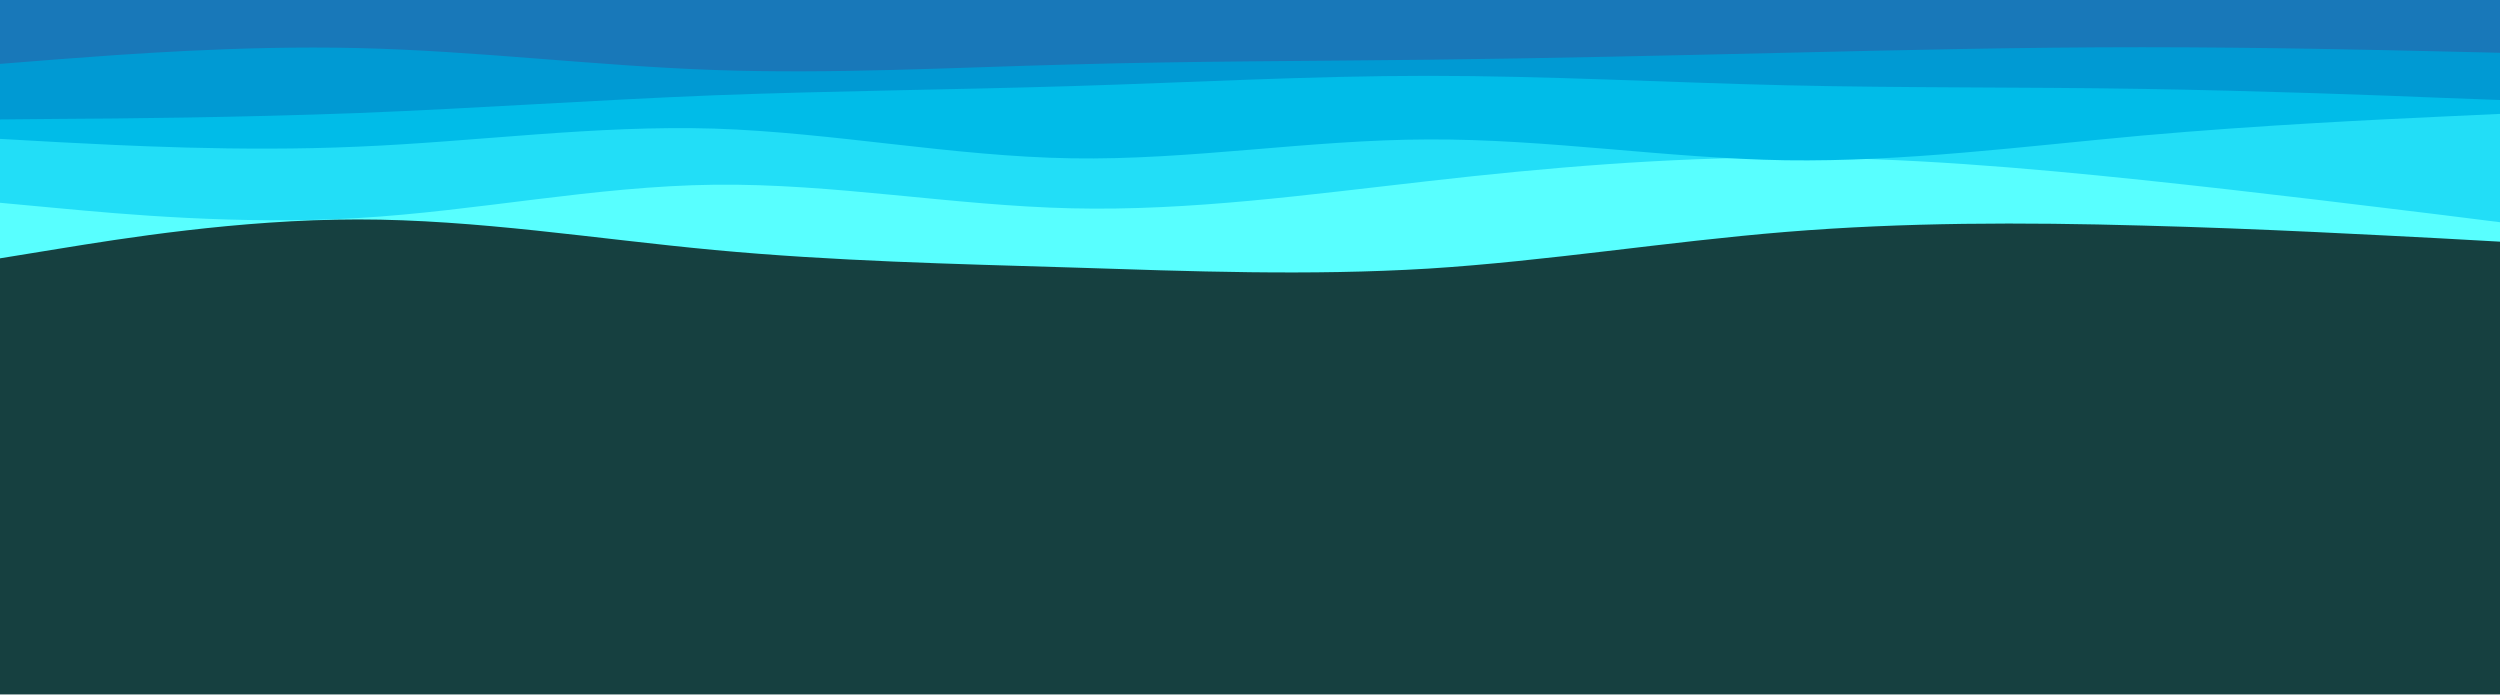
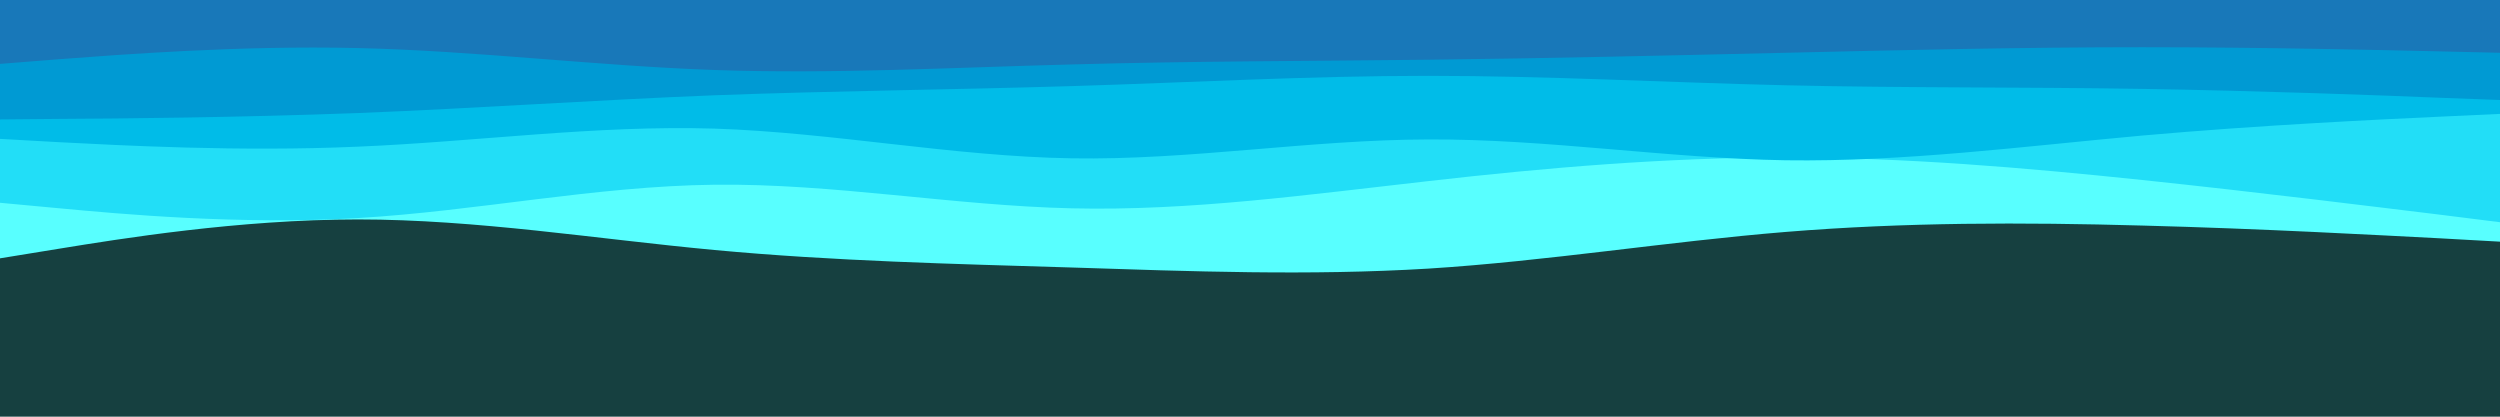
- <svg xmlns="http://www.w3.org/2000/svg" id="visual" viewBox="0 0 900 250" width="900" height="250" version="1.1">
-   <rect x="0" y="0" width="900" height="250" fill="#164040" />
+ <svg xmlns="http://www.w3.org/2000/svg" id="visual" viewBox="0 0 900 150" width="900" height="150" version="1.1">
+   <rect x="0" y="0" width="900" height="150" fill="#164040" />
  <path d="M0 93L21.5 89.5C43 86 86 79 128.8 79C171.7 79 214.3 86 257.2 90C300 94 343 95 385.8 96.3C428.7 97.7 471.3 99.3 514.2 96.7C557 94 600 87 642.8 83.5C685.7 80 728.3 80 771.2 81.2C814 82.3 857 84.7 878.5 85.8L900 87L900 0L878.5 0C857 0 814 0 771.2 0C728.3 0 685.7 0 642.8 0C600 0 557 0 514.2 0C471.3 0 428.7 0 385.8 0C343 0 300 0 257.2 0C214.3 0 171.7 0 128.8 0C86 0 43 0 21.5 0L0 0Z" fill="#58ffff" />
  <path d="M0 73L21.5 75C43 77 86 81 128.8 78.5C171.7 76 214.3 67 257.2 66.5C300 66 343 74 385.8 75C428.7 76 471.3 70 514.2 65.2C557 60.3 600 56.7 642.8 56.7C685.7 56.7 728.3 60.3 771.2 64.8C814 69.3 857 74.7 878.5 77.3L900 80L900 0L878.5 0C857 0 814 0 771.2 0C728.3 0 685.7 0 642.8 0C600 0 557 0 514.2 0C471.3 0 428.7 0 385.8 0C343 0 300 0 257.2 0C214.3 0 171.7 0 128.8 0C86 0 43 0 21.5 0L0 0Z" fill="#22def7" />
  <path d="M0 50L21.5 51.2C43 52.3 86 54.7 128.8 52.8C171.7 51 214.3 45 257.2 46.3C300 47.7 343 56.3 385.8 57C428.7 57.7 471.3 50.3 514.2 50.2C557 50 600 57 642.8 57.7C685.7 58.3 728.3 52.7 771.2 48.8C814 45 857 43 878.5 42L900 41L900 0L878.5 0C857 0 814 0 771.2 0C728.3 0 685.7 0 642.8 0C600 0 557 0 514.2 0C471.3 0 428.7 0 385.8 0C343 0 300 0 257.2 0C214.3 0 171.7 0 128.8 0C86 0 43 0 21.5 0L0 0Z" fill="#00bce8" />
  <path d="M0 43L21.5 42.8C43 42.7 86 42.3 128.8 40.7C171.7 39 214.3 36 257.2 34.3C300 32.7 343 32.3 385.8 31C428.7 29.7 471.3 27.3 514.2 27.3C557 27.3 600 29.7 642.8 30.7C685.7 31.7 728.3 31.3 771.2 32C814 32.7 857 34.3 878.5 35.2L900 36L900 0L878.5 0C857 0 814 0 771.2 0C728.3 0 685.7 0 642.8 0C600 0 557 0 514.2 0C471.3 0 428.7 0 385.8 0C343 0 300 0 257.2 0C214.3 0 171.7 0 128.8 0C86 0 43 0 21.5 0L0 0Z" fill="#009ad3" />
  <path d="M0 23L21.5 21.3C43 19.7 86 16.3 128.8 17.3C171.7 18.3 214.3 23.7 257.2 25.2C300 26.7 343 24.3 385.8 23.2C428.7 22 471.3 22 514.2 21.5C557 21 600 20 642.8 19C685.7 18 728.3 17 771.2 17C814 17 857 18 878.5 18.5L900 19L900 0L878.5 0C857 0 814 0 771.2 0C728.3 0 685.7 0 642.8 0C600 0 557 0 514.2 0C471.3 0 428.7 0 385.8 0C343 0 300 0 257.2 0C214.3 0 171.7 0 128.8 0C86 0 43 0 21.5 0L0 0Z" fill="#1878b9" />
</svg>
